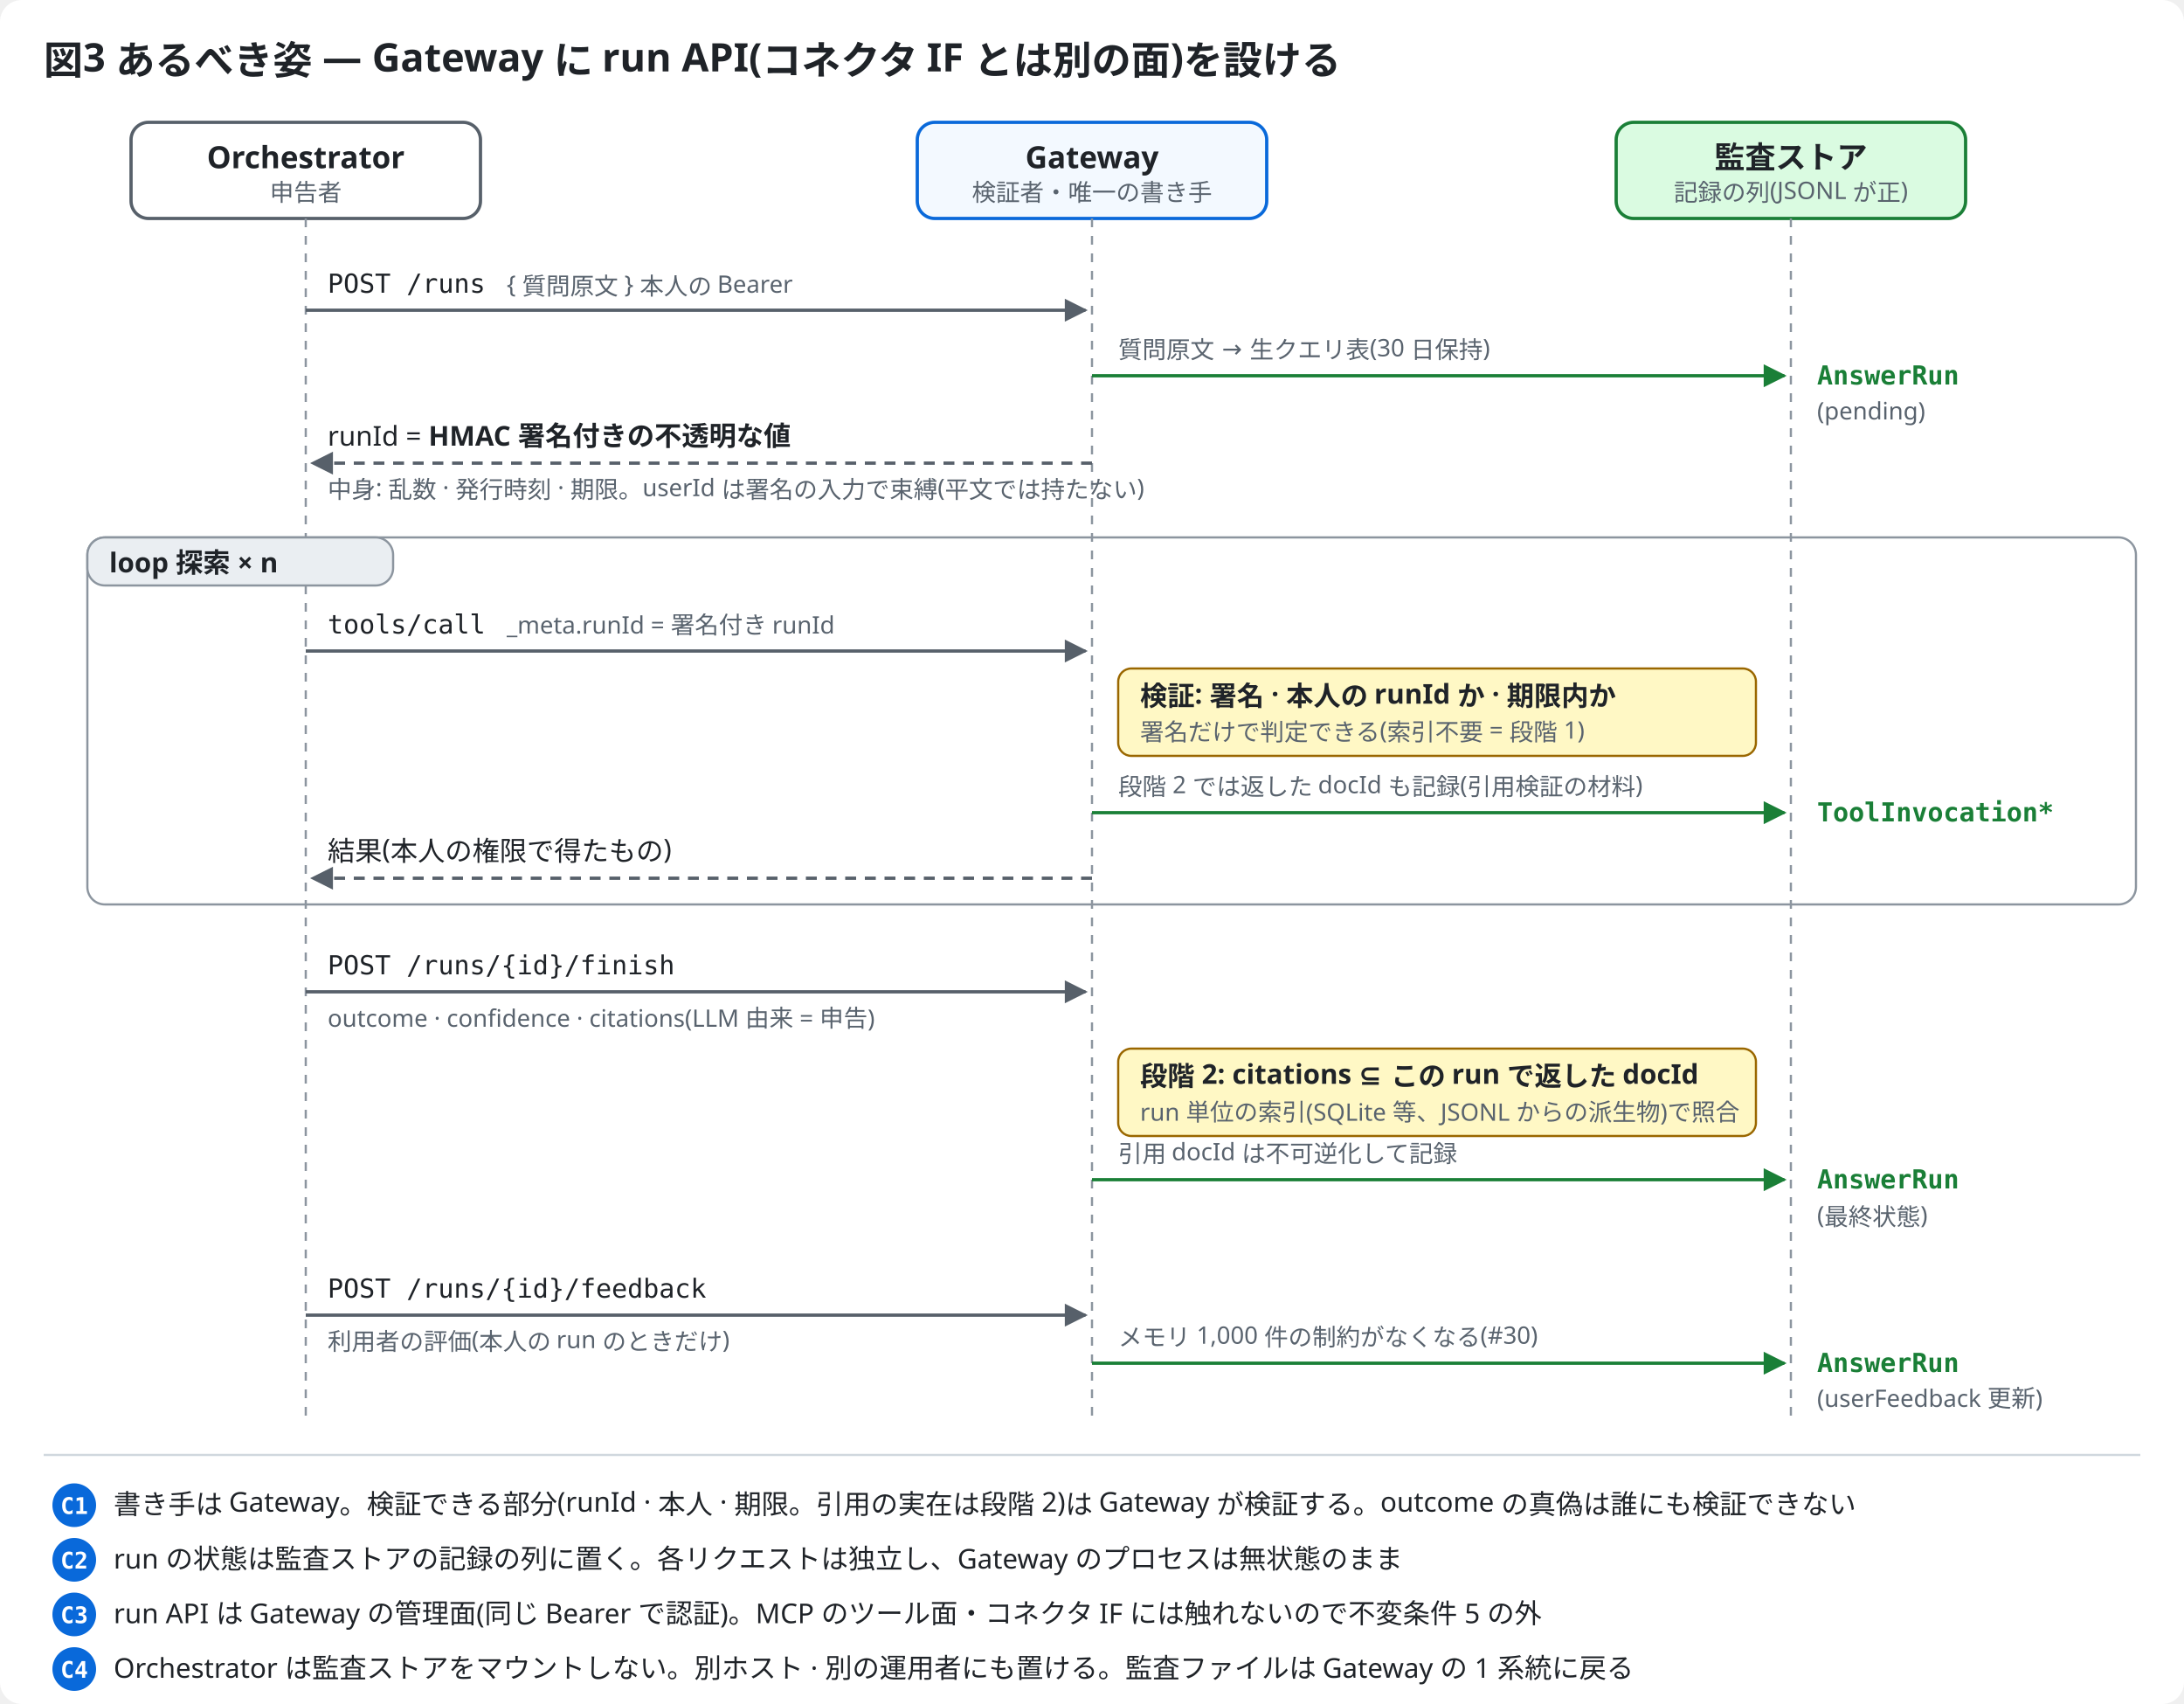
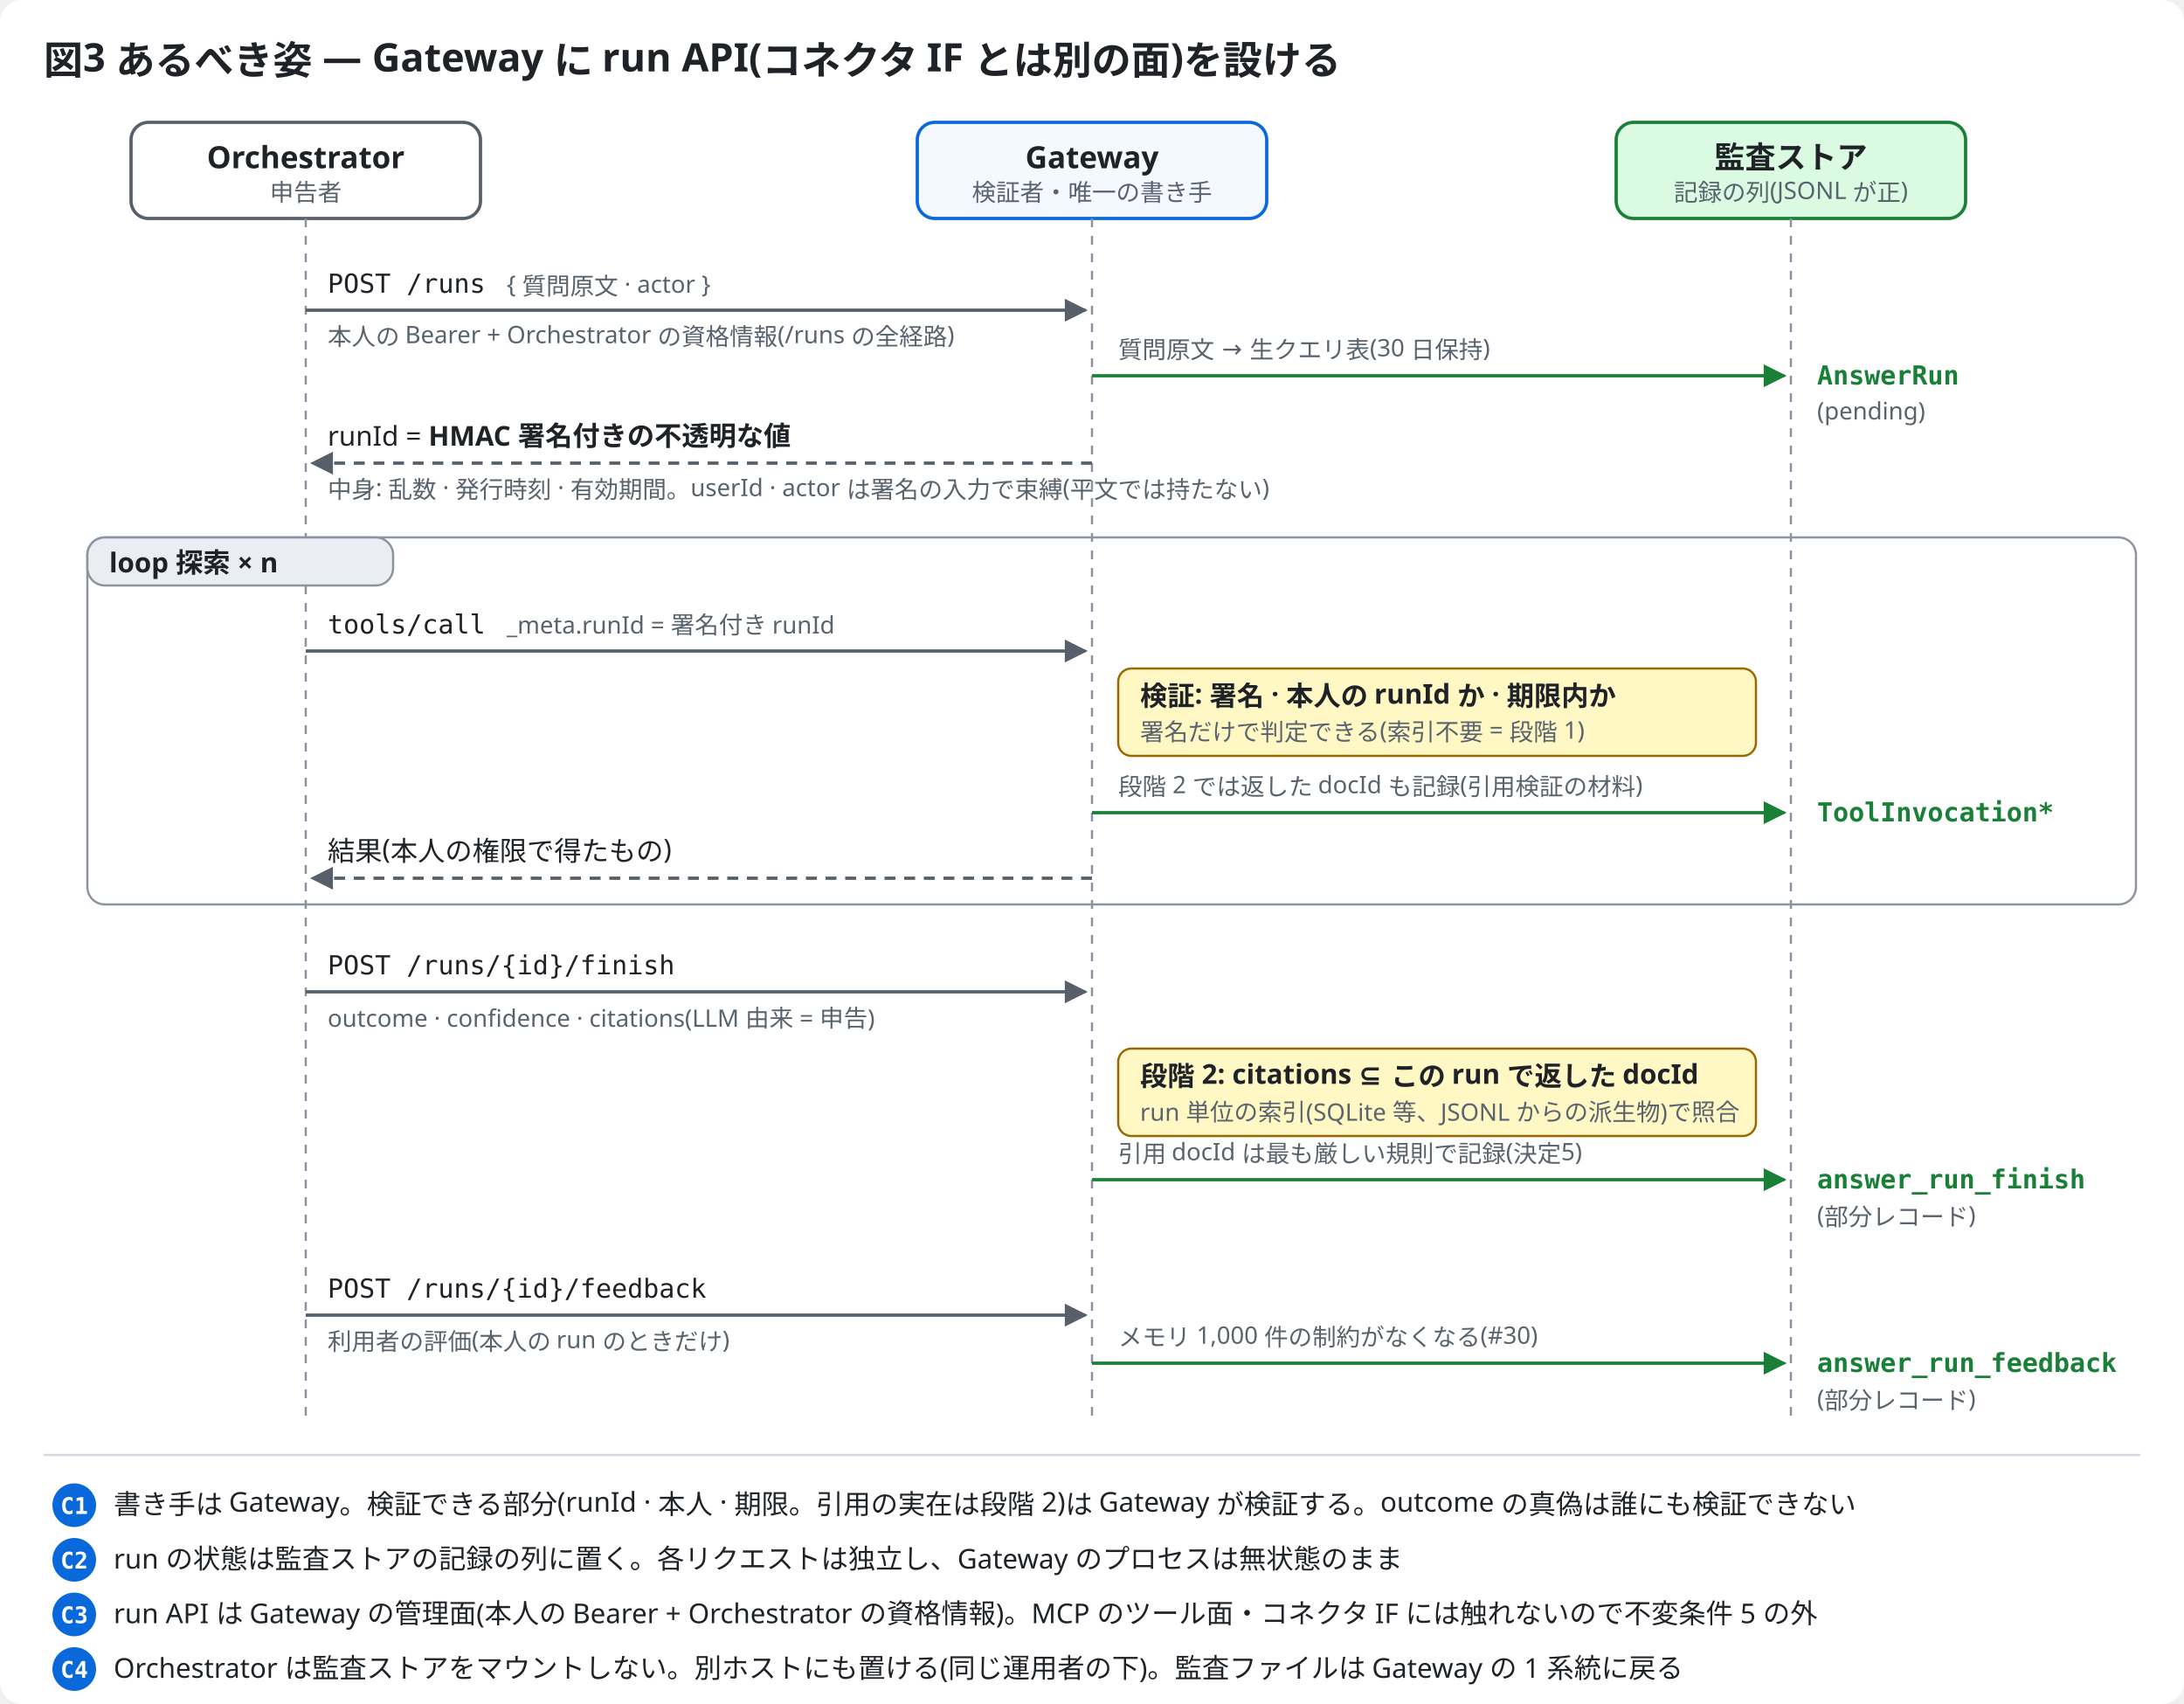
<svg xmlns="http://www.w3.org/2000/svg" viewBox="0 0 1000 780" width="1000" height="780" role="img" aria-labelledby="t3">
  <defs>
    <style>
      text { font-family: "Hiragino Sans", "Hiragino Kaku Gothic ProN", "Noto Sans JP", "Yu Gothic", Meiryo, "IPAPGothic", sans-serif; fill: #1f2328; }
      .title { font-size: 18px; font-weight: 700; }
      .h { font-size: 14px; font-weight: 700; }
      .t { font-size: 12.5px; }
      .s { font-size: 11px; fill: #59636e; }
      .mono { font-family: ui-monospace, SFMono-Regular, Menlo, Consolas, monospace; font-size: 12px; }
      .ev { font-family: ui-monospace, SFMono-Regular, Menlo, Consolas, monospace; font-size: 12px; font-weight: 700; fill: #1a7f37; }
      .badge { font-size: 10.5px; font-weight: 700; fill: #ffffff; font-family: ui-monospace, SFMono-Regular, Menlo, Consolas, monospace; }
      .blue { fill: #0969da; }
    </style>
    <marker id="a" viewBox="0 0 10 10" refX="9" refY="5" markerWidth="7" markerHeight="7" orient="auto-start-reverse">
      <path d="M0,0 L10,5 L0,10 z" fill="#57606a" />
    </marker>
    <marker id="ag" viewBox="0 0 10 10" refX="9" refY="5" markerWidth="7" markerHeight="7" orient="auto-start-reverse">
      <path d="M0,0 L10,5 L0,10 z" fill="#1a7f37" />
    </marker>
  </defs>
  <rect width="1000" height="780" rx="10" fill="#ffffff" />
  <text class="title" x="20" y="34">図3 あるべき姿 — Gateway に run API(コネクタ IF とは別の面)を設ける</text>
  <rect x="60" y="56" width="160" height="44" rx="8" fill="#ffffff" stroke="#57606a" stroke-width="1.5" />
  <text class="h" x="140" y="77" text-anchor="middle">Orchestrator</text>
  <text class="s" x="140" y="92" text-anchor="middle">申告者</text>
  <rect x="420" y="56" width="160" height="44" rx="8" fill="#f3f9ff" stroke="#0969da" stroke-width="1.5" />
  <text class="h" x="500" y="77" text-anchor="middle">Gateway</text>
  <text class="s" x="500" y="92" text-anchor="middle">検証者・唯一の書き手</text>
  <rect x="740" y="56" width="160" height="44" rx="8" fill="#dafbe1" stroke="#1a7f37" stroke-width="1.5" />
  <text class="h" x="820" y="77" text-anchor="middle">監査ストア</text>
  <text class="s" x="820" y="92" text-anchor="middle">記録の列(JSONL が正)</text>
  <line x1="140" y1="100" x2="140" y2="650" stroke="#8c959f" stroke-dasharray="4 4" />
  <line x1="500" y1="100" x2="500" y2="650" stroke="#8c959f" stroke-dasharray="4 4" />
  <line x1="820" y1="100" x2="820" y2="650" stroke="#8c959f" stroke-dasharray="4 4" />
  <text class="mono" x="150" y="134">POST /runs</text>
-   <text class="s" x="232" y="134">{ 質問原文 }  本人の Bearer</text>
+   <text class="s" x="232" y="134">{ 質問原文 · actor }</text>
+   <text class="s" x="150" y="158">本人の Bearer + Orchestrator の資格情報(/runs の全経路)</text>
  <line x1="140" y1="142" x2="497" y2="142" stroke="#57606a" stroke-width="1.5" marker-end="url(#a)" />
  <text class="s" x="512" y="164">質問原文 → 生クエリ表(30 日保持)</text>
  <line x1="500" y1="172" x2="817" y2="172" stroke="#1a7f37" stroke-width="1.5" marker-end="url(#ag)" />
  <text class="ev" x="832" y="176">AnswerRun</text>
  <text class="s" x="832" y="192">(pending)</text>
  <text class="t" x="150" y="204">runId = <tspan font-weight="700">HMAC 署名付きの不透明な値</tspan>
  </text>
  <line x1="500" y1="212" x2="143" y2="212" stroke="#57606a" stroke-width="1.5" stroke-dasharray="5 4" marker-end="url(#a)" />
-   <text class="s" x="150" y="228">中身: 乱数 · 発行時刻 · 期限。userId は署名の入力で束縛(平文では持たない)</text>
+   <text class="s" x="150" y="228">中身: 乱数 · 発行時刻 · 有効期間。userId · actor は署名の入力で束縛(平文では持たない)</text>
  <rect x="40" y="246" width="938" height="168" rx="8" fill="none" stroke="#8c959f" />
  <rect x="40" y="246" width="140" height="22" rx="8" fill="#eaeef2" stroke="#8c959f" />
  <text class="t" x="50" y="262" font-weight="700">loop 探索 × n</text>
  <text class="mono" x="150" y="290">tools/call</text>
  <text class="s" x="232" y="290">_meta.runId = 署名付き runId</text>
  <line x1="140" y1="298" x2="497" y2="298" stroke="#57606a" stroke-width="1.5" marker-end="url(#a)" />
  <rect x="512" y="306" width="292" height="40" rx="6" fill="#fff8c5" stroke="#9a6700" />
  <text class="t" x="522" y="323" font-weight="700">検証: 署名 · 本人の runId か · 期限内か</text>
  <text class="s" x="522" y="339">署名だけで判定できる(索引不要 = 段階 1)</text>
  <text class="s" x="512" y="364">段階 2 では返した docId も記録(引用検証の材料)</text>
  <line x1="500" y1="372" x2="817" y2="372" stroke="#1a7f37" stroke-width="1.5" marker-end="url(#ag)" />
  <text class="ev" x="832" y="376">ToolInvocation*</text>
  <text class="t" x="150" y="394">結果(本人の権限で得たもの)</text>
  <line x1="500" y1="402" x2="143" y2="402" stroke="#57606a" stroke-width="1.5" stroke-dasharray="5 4" marker-end="url(#a)" />
  <text class="mono" x="150" y="446">POST /runs/{id}/finish</text>
  <line x1="140" y1="454" x2="497" y2="454" stroke="#57606a" stroke-width="1.5" marker-end="url(#a)" />
  <text class="s" x="150" y="470">outcome · confidence · citations(LLM 由来 = 申告)</text>
  <rect x="512" y="480" width="292" height="40" rx="6" fill="#fff8c5" stroke="#9a6700" />
  <text class="t" x="522" y="497" font-weight="700">段階 2: citations ⊆ この run で返した docId</text>
  <text class="s" x="522" y="513">run 単位の索引(SQLite 等、JSONL からの派生物)で照合</text>
  <line x1="500" y1="540" x2="817" y2="540" stroke="#1a7f37" stroke-width="1.5" marker-end="url(#ag)" />
-   <text class="s" x="512" y="532">引用 docId は不可逆化して記録</text>
-   <text class="ev" x="832" y="544">AnswerRun</text>
-   <text class="s" x="832" y="560">(最終状態)</text>
+   <text class="s" x="512" y="532">引用 docId は最も厳しい規則で記録(決定5)</text>
+   <text class="ev" x="832" y="544">answer_run_finish</text>
+   <text class="s" x="832" y="560">(部分レコード)</text>
  <text class="mono" x="150" y="594">POST /runs/{id}/feedback</text>
  <line x1="140" y1="602" x2="497" y2="602" stroke="#57606a" stroke-width="1.5" marker-end="url(#a)" />
  <text class="s" x="150" y="618">利用者の評価(本人の run のときだけ)</text>
  <text class="s" x="512" y="616">メモリ 1,000 件の制約がなくなる(#30)</text>
  <line x1="500" y1="624" x2="817" y2="624" stroke="#1a7f37" stroke-width="1.5" marker-end="url(#ag)" />
-   <text class="ev" x="832" y="628">AnswerRun</text>
-   <text class="s" x="832" y="644">(userFeedback 更新)</text>
+   <text class="ev" x="832" y="628">answer_run_feedback</text>
+   <text class="s" x="832" y="644">(部分レコード)</text>
  <line x1="20" y1="666" x2="980" y2="666" stroke="#d0d7de" />
  <circle cx="34" cy="689" r="10" fill="#0969da" />
  <text class="badge" x="34" y="693" text-anchor="middle">C1</text>
  <text class="t" x="52" y="693">書き手は Gateway。検証できる部分(runId · 本人 · 期限。引用の実在は段階 2)は Gateway が検証する。outcome の真偽は誰にも検証できない</text>
  <circle cx="34" cy="714" r="10" fill="#0969da" />
  <text class="badge" x="34" y="718" text-anchor="middle">C2</text>
  <text class="t" x="52" y="718">run の状態は監査ストアの記録の列に置く。各リクエストは独立し、Gateway のプロセスは無状態のまま</text>
  <circle cx="34" cy="739" r="10" fill="#0969da" />
  <text class="badge" x="34" y="743" text-anchor="middle">C3</text>
-   <text class="t" x="52" y="743">run API は Gateway の管理面(同じ Bearer で認証)。MCP のツール面・コネクタ IF には触れないので不変条件 5 の外</text>
+   <text class="t" x="52" y="743">run API は Gateway の管理面(本人の Bearer + Orchestrator の資格情報)。MCP のツール面・コネクタ IF には触れないので不変条件 5 の外</text>
  <circle cx="34" cy="764" r="10" fill="#0969da" />
  <text class="badge" x="34" y="768" text-anchor="middle">C4</text>
-   <text class="t" x="52" y="768">Orchestrator は監査ストアをマウントしない。別ホスト · 別の運用者にも置ける。監査ファイルは Gateway の 1 系統に戻る</text>
+   <text class="t" x="52" y="768">Orchestrator は監査ストアをマウントしない。別ホストにも置ける(同じ運用者の下)。監査ファイルは Gateway の 1 系統に戻る</text>
</svg>
